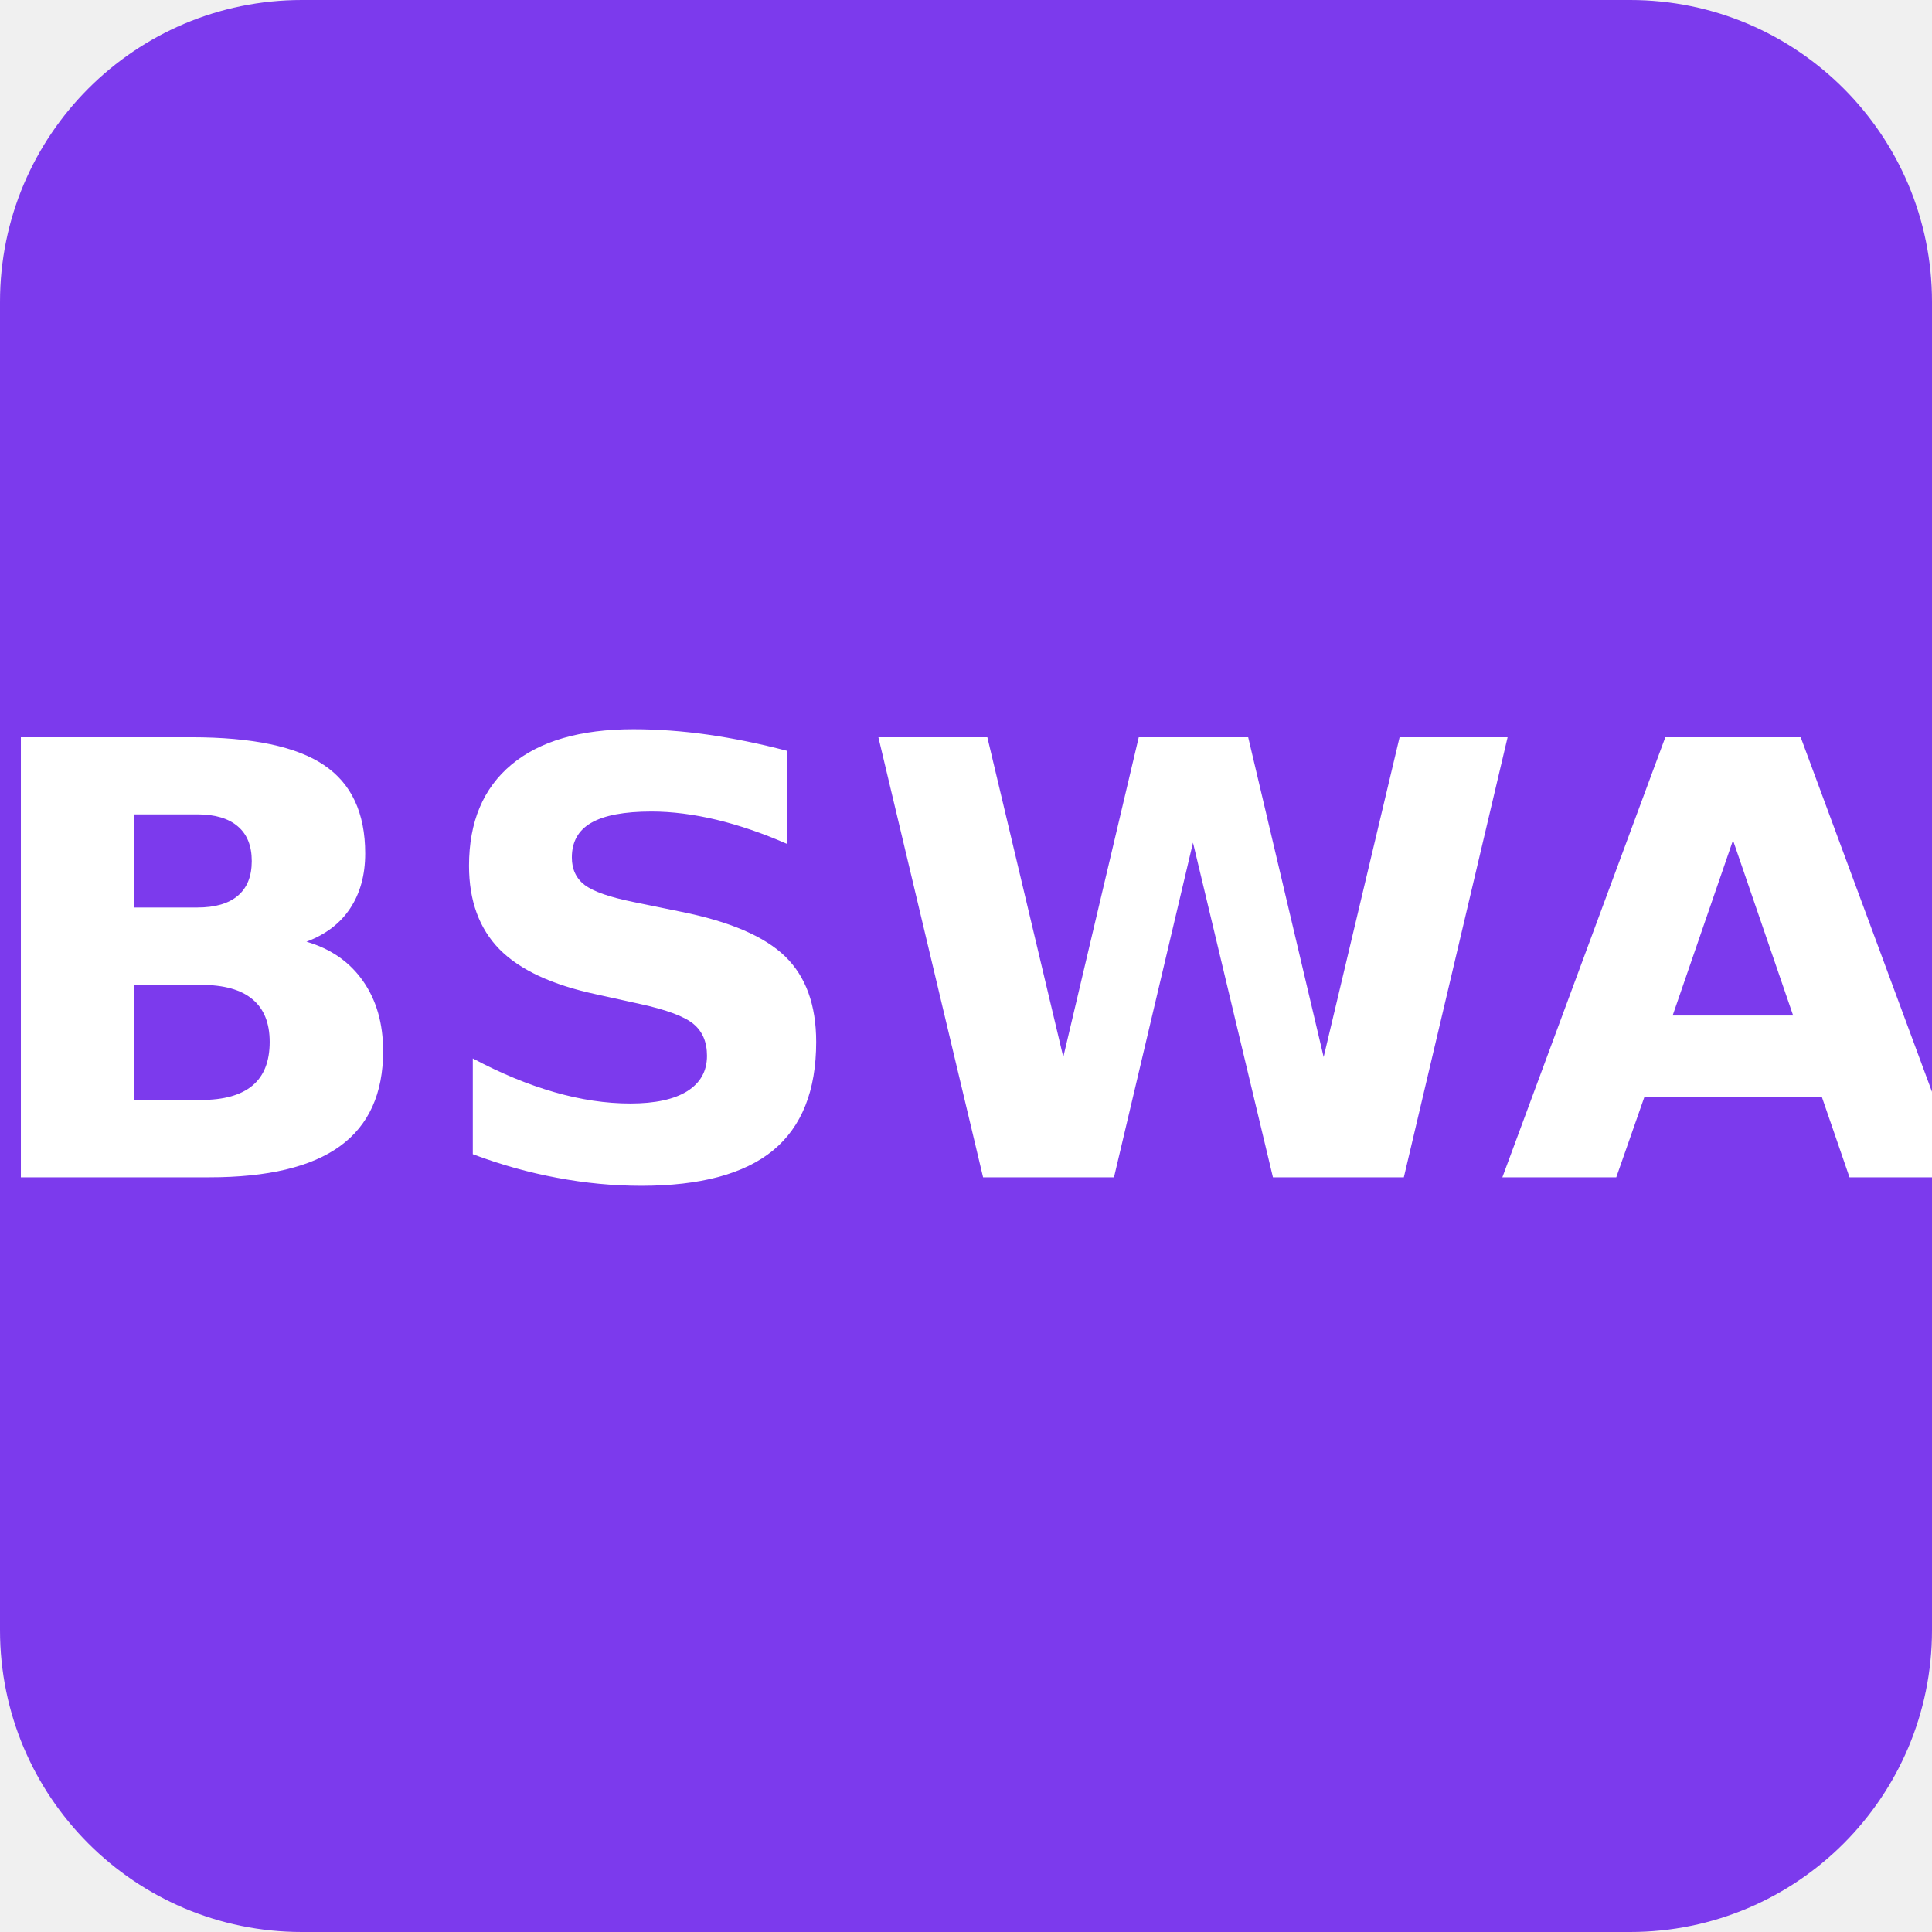
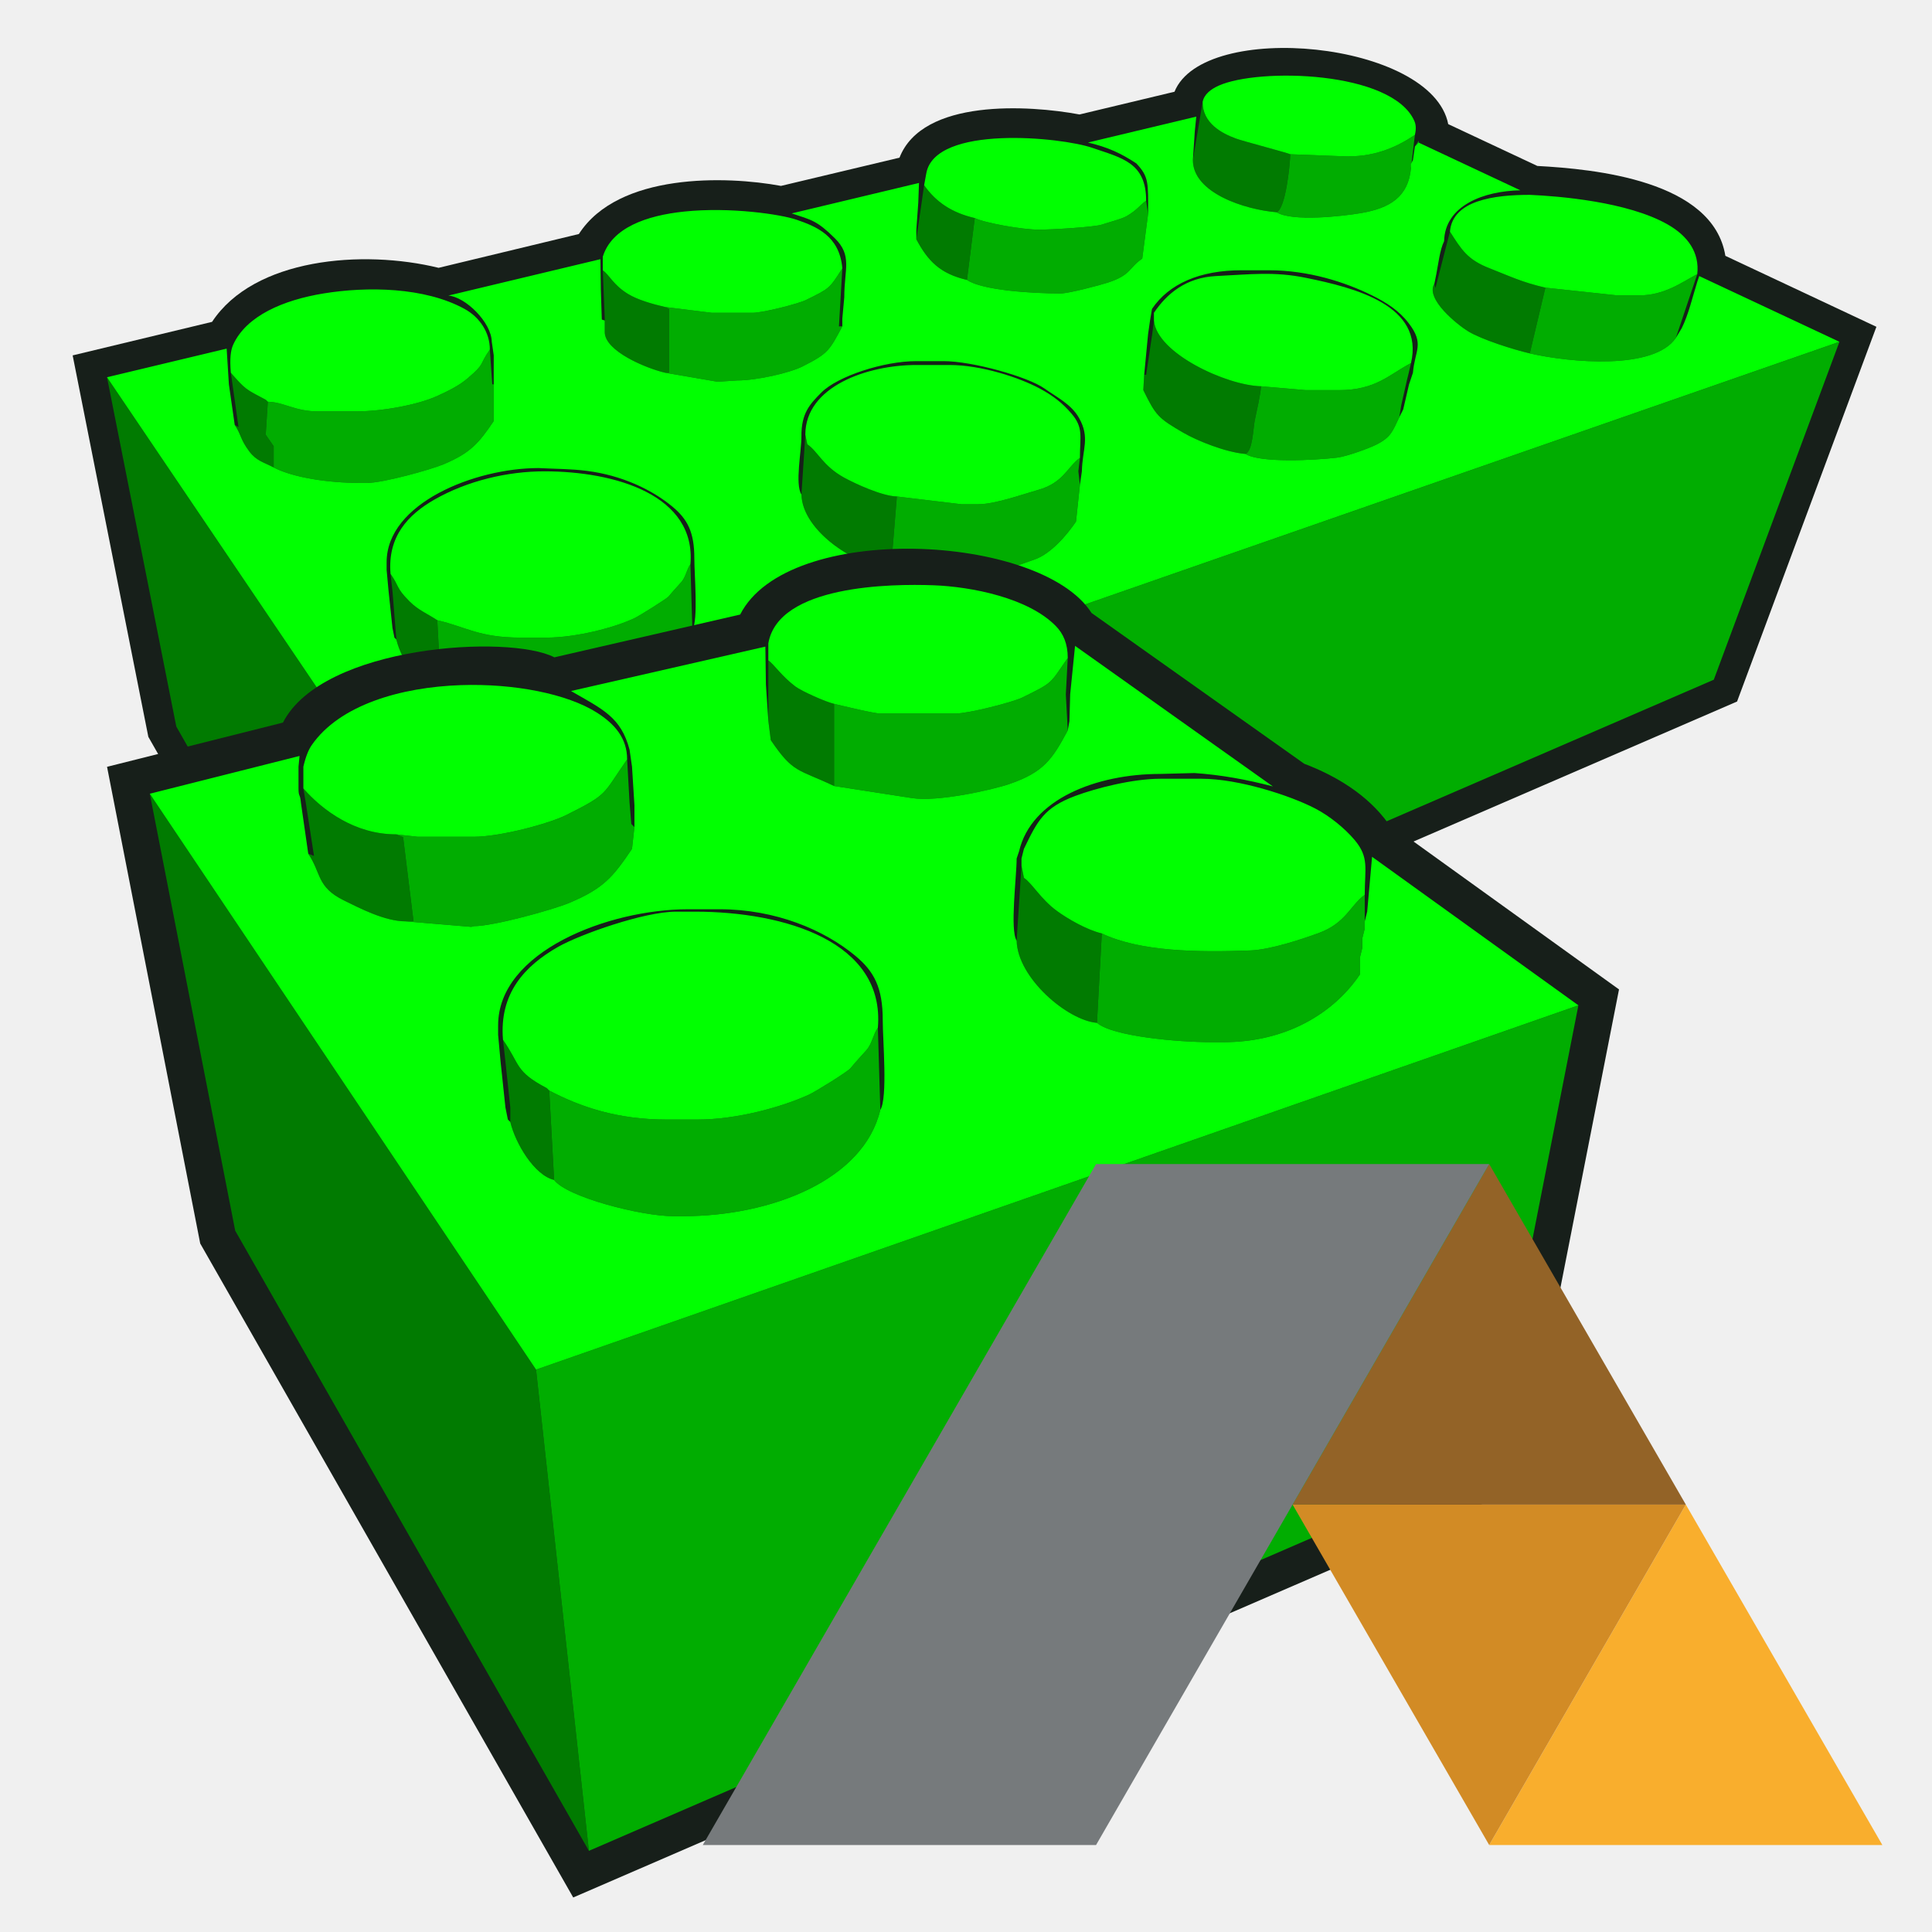
- <svg xmlns="http://www.w3.org/2000/svg" viewBox="0 0 128 128" width="128" height="128">
-   <rect width="128" height="128" rx="20" fill="#7C3AED" />
-   <text x="64" y="78" font-family="DejaVu Sans,sans-serif" font-size="40" font-weight="bold" text-anchor="middle" fill="white">BSWA</text>
+ <svg xmlns="http://www.w3.org/2000/svg" xml:space="preserve" width="600px" height="600px" style="shape-rendering:geometricPrecision; text-rendering:geometricPrecision; image-rendering:optimizeQuality; fill-rule:evenodd; clip-rule:evenodd" viewBox="0 0 600 600" version="1.1" id="svg22">
+   <defs id="defs4">
+     <style id="style2" type="text/css">
+     .fil0 {fill:#1F1A17}
+     .fil1 {fill:#7B0101}
+     .fil2 {fill:#AD0101}
+     .fil3 {fill:#FF0101}
+    </style>
+   </defs>
+   <g id="Vrstva_2" transform="matrix(1.373838,-0.5384284,0.3798594,1.906028,283.0901,391.5905)" />
+   <g id="g4577">
+     <g transform="matrix(0.9524495,0,0,0.9455897,16.91391,-23.86082)" style="clip-rule:evenodd;fill-rule:evenodd;image-rendering:optimizeQuality;shape-rendering:geometricPrecision;text-rendering:geometricPrecision;opacity:1" id="g4609">
+       <g id="Livello_x0020_1-7">
+         <g id="_76285576">
+           <path d="m 454.456,66.002 29.062,13.735 c 18.697,1.019 57.304,4.763 61.303,29.518 l 49.247,23.308 -45.431,123.072 -420.779,183.377 L 30.607,267.231 5.933,141.957 51.388,130.943 c 13.658,-20.926 49.078,-23.863 73.871,-17.746 l 45.731,-11.106 C 183.849,81.954 219.024,82.953 236.891,86.291 l 38.645,-9.276 c 7.531,-19.452 42.156,-17.292 58.704,-14.186 l 30.962,-7.463 c 9.485,-23.723 83.956,-16.657 89.254,10.637 z" class="fil0" id="_75493720" style="fill:#171f1a;opacity:1" />
+           <polygon points="39.726,263.852 131.951,426.755 118.466,300.048 17.131,149.132 " class="fil1" id="_75377024" style="fill:#017b01;opacity:1" />
+           <path d="m 357.937,134.944 -1.97,13.41 -0.646,-0.071 -0.284,5.074 c 4.11,8.437 4.85,9.185 12.994,13.967 4.517,2.652 13.823,6.455 20.311,6.995 2.362,-0.954 2.521,-8.461 3.018,-10.952 0.712,-3.571 1.772,-7.796 2.062,-11.273 -11.227,-0.251 -34.03,-10.836 -34.925,-21.59 z" class="fil1" id="_76285520" style="fill:#017b01;opacity:1" />
+           <path d="m 449.936,118.438 c -3.086,4.969 7.646,13.55 11.041,15.629 4.302,2.633 14.526,5.939 20.074,7.231 l 5.08,-21.589 c -7.7,-1.794 -11.749,-3.83 -18.338,-6.427 -7.094,-2.795 -9.031,-6.086 -12.776,-11.988 l -4.73,18.51 z m 0.635,-3.175 -0.635,1.271 z m 1.904,-7.62 -0.635,1.271 z m 0.635,-3.174 -0.635,1.27 z" class="fil1" id="_77826296" style="fill:#017b01;opacity:1" />
+           <path d="m 243.562,187.652 c 0.269,12.074 18.181,23.885 29.209,24.13 l 1.906,-23.495 c -4.84,-0.108 -13.744,-4.268 -17.264,-6.232 -6.922,-3.858 -8.549,-8.639 -11.946,-10.913 l -0.635,-3.175 z" class="fil1" id="_137696352" style="fill:#017b01;opacity:1" />
+           <path d="m 374.371,58.748 -3.175,19.05 c 0,10.82 16.966,16.284 27.305,17.144 2.887,-1.165 4.358,-15.168 4.445,-19.05 -0.517,-0.36 -15.239,-4.25 -17.705,-5.155 -5.315,-1.95 -10.87,-5.51 -10.87,-11.989 z m -1.906,7.62 -0.635,1.904 z" class="fil1" id="_46662232" style="fill:#017b01;opacity:1" />
+           <path d="m 179.426,130.502 v 3.81 c 0,6.236 13.507,11.896 19.685,13.336 h 1.27 V 126.692 l -1.27,-0.635 c -4.093,-0.953 -9.025,-2.364 -12.175,-4.334 -4.802,-3.004 -5.879,-6.071 -8.144,-7.73 l 0.635,15.875 z" class="fil1" id="_78641872" style="fill:#017b01;opacity:1" />
+           <path d="m 281.026,103.832 c 3.748,7.081 7.709,11.285 16.511,13.336 L 300.076,96.848 c -7.477,-1.742 -12.679,-5.284 -16.51,-10.795 z m 0.636,-7.62 -0.636,4.446 z m 0.635,-9.524 -0.635,5.08 z" class="fil1" id="_77331888" style="fill:#017b01;opacity:1" />
+           <path d="m 110.212,219.402 1.27,15.876 c 1.652,7.092 7.769,15.552 14.605,17.144 l -1.27,-23.495 c -3.306,-2.214 -6.167,-3.269 -9.05,-6.191 -4.543,-4.603 -3.168,-4.7 -6.19,-9.049 z" class="fil1" id="_137696640" style="fill:#017b01;opacity:1" />
+           <path d="m 58.776,164.792 c 2.174,3.246 1.73,4.626 4.698,8.638 2.363,3.193 4.631,3.548 8.003,5.333 v -6.985 l -2.598,-3.769 0.692,-10.836 -0.635,-0.635 c -6.667,-3.528 -6.634,-3.372 -11.43,-8.89 l 2.507,17.833 z m 0,-2.54 -0.635,-1.904 z m -1.27,-8.255 -0.635,-2.539 z" class="fil1" id="_78162008" style="fill:#017b01;opacity:1" />
+           <polygon points="118.466,300.048 131.951,426.755 541.048,248.47 582.016,137.488 " class="fil2" id="_76665864" style="fill:#01ad01;opacity:1" />
+           <path d="m 124.817,228.928 1.27,23.495 c 2.558,3.492 21.175,7.62 27.94,7.62 h 2.54 c 22.919,0 47.128,-9.451 51.434,-27.94 l -0.635,-21.59 c -1.31,1.886 -1.477,4.169 -2.992,5.899 -1.672,1.91 -2.442,2.665 -4.15,4.739 -0.594,0.721 -9.582,6.356 -10.818,6.962 -6.592,3.235 -19.379,6.529 -29.03,6.529 h -8.255 c -13.74,0 -17.8,-3.5 -27.305,-5.714 z" class="fil2" id="_78258624-3" style="fill:#01ad01;opacity:1" />
+           <path d="m 143.231,141.932 -0.635,-4.445 z m -1.27,-1.904 c -3.751,5.398 -1.288,4.312 -7.14,9.37 -2.939,2.542 -6.394,4.213 -9.998,5.876 -6.079,2.806 -17.626,5.074 -26.676,5.074 H 86.082 c -7.781,0 -11.116,-3.055 -16.511,-3.175 l -0.635,-0.635 0.635,0.635 -0.692,10.836 2.598,3.769 v 6.985 c 6.404,3.389 18.1,5.08 27.94,5.08 h 2.54 c 5.204,0 20.72,-4.337 24.973,-6.14 8.771,-3.722 11.471,-6.966 16.301,-14.179 v -16.511 4.446 l -0.48,-0.008 z" class="fil2" id="_77500776-5" style="fill:#01ad01;opacity:1" />
+           <path d="m 274.676,188.287 -1.906,23.495 16.447,2.994 9.588,-0.454 c 7.276,0 14.983,-3.354 20.723,-5.312 5.384,-1.836 10.715,-8.207 13.567,-12.468 l 1.27,-12.065 -0.508,-4.445 0.508,-4.445 c -4.098,3.002 -5.384,8.215 -13.596,10.534 -4.728,1.334 -13.992,4.706 -19.423,4.706 h -5.716 z" class="fil2" id="_78207744-6" style="fill:#01ad01;opacity:1" />
+           <path d="m 199.111,126.058 1.27,0.635 v 20.956 h -1.27 l 17.089,2.963 6.406,-0.424 c 6.358,0 17.066,-2.44 21.396,-4.639 8.344,-4.24 8.72,-5.252 12.894,-13.14 l -1.102,0.012 1.102,-19.062 c -4.331,6.826 -4.165,6.572 -11.831,10.393 -2.519,1.255 -14.086,4.212 -17.38,4.212 H 214.351 Z m 57.785,3.81 0.635,-6.985 z" class="fil2" id="_75510104-2" style="fill:#01ad01;opacity:1" />
+           <path d="m 300.076,96.848 -2.539,20.32 c 4.946,3.437 21.396,4.445 30.48,4.445 2.725,0 12.766,-2.682 15.479,-3.571 7.704,-2.521 6.824,-4.934 11.191,-7.859 l 1.904,-14.605 -0.635,-4.445 c -2.354,1.724 -2.738,2.928 -6.353,5.077 -1.603,0.953 -5.72,1.967 -8.028,2.767 -2.495,0.864 -16.778,1.681 -20.544,1.681 -5.41,0 -17.495,-2.15 -20.956,-3.81 z" class="fil2" id="_75139072-9" style="fill:#01ad01;opacity:1" />
+           <path d="m 393.421,152.093 c -0.289,3.476 -1.35,7.702 -2.062,11.273 -0.497,2.491 -0.656,9.998 -3.018,10.952 4.817,3.056 22.746,2.062 29.8,1.225 3.233,-0.384 10.441,-3.05 12.87,-4.276 4.877,-2.461 5.33,-4.504 7.495,-9.016 l 0.604,-3.816 1.864,-8.26 0.62,-2.518 0.722,-3.186 c -7.192,3.805 -11.477,8.89 -23.495,8.89 h -10.795 z" class="fil2" id="_77970704" style="fill:#01ad01;opacity:1" />
+           <path d="m 486.131,119.708 -5.08,21.589 c 13.246,3.086 40.529,5.516 47.624,-5.08 l 6.985,-20.956 c -5.106,2.702 -10.664,6.985 -19.05,6.985 h -6.985 z m 50.165,-3.81 -0.635,0.635 z m -0.635,1.904 -0.635,0.635 z m -1.27,3.175 0.635,-1.27 z m -1.906,6.985 -0.635,0.635 z m -0.635,1.904 -0.635,0.635 z m -1.27,3.175 0.635,-1.27 z" class="fil2" id="_78794168" style="fill:#01ad01;opacity:1" />
+           <path d="m 402.946,75.893 c -0.086,3.882 -1.558,17.885 -4.445,19.05 4.979,3.158 21.372,1.339 27.572,0.266 9.27,-1.603 15.442,-5.25 16.243,-14.872 l 1.27,-10.795 c -6.053,4.054 -13.496,7.573 -24.13,6.985 z m 40.64,-2.54 1.27,-1.27 V 71.448 Z m -1.27,5.716 0.635,-1.27 z" class="fil2" id="_77969560" style="fill:#01ad01;opacity:1" />
+           <path d="m 208.001,232.103 c -4.307,18.488 -28.516,27.94 -51.434,27.94 h -2.54 c -6.764,0 -25.381,-4.128 -27.94,-7.62 -6.836,-1.592 -12.953,-10.052 -14.605,-17.144 l -0.635,-0.636 -0.635,-3.174 -1.27,-12.066 -0.636,-6.984 v -2.54 c 0,-19.394 28.843,-30.919 49.53,-30.919 5.222,0.277 10.577,0.253 15.76,0.92 11.417,1.47 21.202,6.146 27.892,11.747 4.838,4.051 7.166,8.293 7.15,16.981 -0.011,5.068 1.331,20.396 -0.636,23.496 z m -98.424,-18.415 c 3.022,4.349 1.646,4.446 6.19,9.049 2.884,2.922 5.744,3.977 9.05,6.191 9.505,2.214 13.565,5.714 27.305,5.714 h 8.255 c 9.652,0 22.439,-3.294 29.03,-6.529 1.236,-0.606 10.224,-6.241 10.818,-6.962 1.708,-2.074 2.478,-2.828 4.15,-4.739 1.514,-1.73 1.681,-4.013 2.992,-5.899 1.882,-22.607 -24.349,-30.48 -47.624,-30.48 -12.178,0 -25.226,3.166 -35.822,9.263 -8.666,4.987 -15.359,12.184 -14.342,24.392 z m 135.254,-45.72 0.635,3.175 c 3.397,2.274 5.024,7.055 11.946,10.913 3.521,1.963 12.425,6.124 17.264,6.232 l 20.954,2.54 h 5.716 c 5.431,0 14.695,-3.372 19.423,-4.706 8.212,-2.318 9.498,-7.531 13.596,-10.534 0,-6.985 1.213,-9.822 -2.692,-14.453 -2.947,-3.494 -6.006,-5.891 -10.22,-8.195 -6.847,-3.745 -19.34,-7.832 -29.633,-7.832 h -10.795 c -15.96,0 -36.194,7.05 -36.194,22.86 z m 90.17,12.065 -0.636,4.445 -1.27,12.065 c -2.852,4.261 -8.183,10.632 -13.567,12.468 -5.74,1.958 -13.447,5.312 -20.723,5.312 l -9.588,0.454 -16.447,-2.994 c -11.028,-0.245 -28.94,-12.055 -29.209,-24.13 -2.165,-3.41 0.028,-14.341 -0.007,-19.057 -0.058,-7.664 2.72,-10.606 6.51,-14.444 5.28,-5.351 20.293,-10.313 30.961,-10.313 h 8.891 c 9.335,0 27.449,5.098 32.91,8.999 4.102,2.93 8.737,5.164 11.263,9.692 3.624,6.497 1.075,10.145 0.912,17.503 z m 23.495,-49.53 c 0.895,10.754 23.698,21.34 34.925,21.59 l 14.605,1.27 h 10.795 c 12.018,0 16.303,-5.084 23.495,-8.89 4.418,-18.967 -18.403,-24.744 -34.24,-27.99 -10.489,-2.15 -18.139,-1.127 -29.263,-0.588 -9.84,0.478 -16.091,5.756 -20.317,12.068 z m 84.455,17.146 -1.27,3.81 -1.906,8.255 -1.27,2.539 c -2.165,4.512 -2.618,6.554 -7.495,9.016 -2.429,1.225 -9.637,3.892 -12.87,4.276 -7.054,0.836 -24.983,1.831 -29.8,-1.225 -6.488,-0.54 -15.794,-4.343 -20.311,-6.995 -8.143,-4.782 -8.884,-5.53 -12.994,-13.967 l 0.284,-5.074 1.27,-13.334 0.635,-4.446 0.636,-3.81 c 5.522,-8.246 15.572,-12.7 29.209,-12.7 h 8.891 c 12.936,0 24.948,3.908 33.654,8.255 4.729,2.362 8.723,4.924 11.896,9.06 5.33,6.947 2.06,8.888 1.44,16.34 z m -264.16,-38.1 v 4.445 c 2.266,1.66 3.342,4.727 8.144,7.73 3.15,1.97 8.082,3.382 12.175,4.334 l 15.24,1.906 h 13.334 c 3.294,0 14.861,-2.957 17.38,-4.212 7.666,-3.821 7.5,-3.568 11.831,-10.393 -0.889,-10.68 -8.502,-13.724 -14.861,-15.94 -5.153,-1.795 -21.667,-4.267 -36.623,-2.711 -12.392,1.289 -23.716,5.344 -26.621,14.84 z m 78.739,13.334 -0.635,6.985 v 2.54 c -4.174,7.888 -4.55,8.9 -12.894,13.14 -4.33,2.2 -15.038,4.639 -21.396,4.639 l -6.406,0.424 -17.089,-2.963 c -6.178,-1.44 -19.685,-7.099 -19.685,-13.336 v -3.81 l -0.956,-0.313 -0.314,-9.846 -0.136,-9.989 -49.586,11.952 c 5.587,0.464 14.02,8.762 14.162,15.181 l 0.635,4.445 v 5.08 16.511 c -4.83,7.213 -7.53,10.457 -16.301,14.179 -4.253,1.804 -19.769,6.14 -24.973,6.14 h -2.54 c -9.84,0 -21.535,-1.691 -27.94,-5.08 -3.372,-1.784 -5.64,-2.14 -8.003,-5.333 -2.968,-4.012 -2.524,-5.392 -4.698,-8.638 l -1.904,-13.334 -0.726,-11.729 -39.014,9.403 101.335,150.916 463.549,-162.56 -45.72,-21.589 -0.635,1.904 c -1.47,4.704 -2.872,10.823 -5.08,15.24 l -1.906,3.175 c -7.096,10.596 -34.379,8.166 -47.624,5.08 -5.548,-1.292 -15.772,-4.598 -20.074,-7.231 -3.395,-2.078 -14.128,-10.66 -11.041,-15.629 l 0.635,-3.175 c 0.602,-3.014 1.15,-8.014 2.539,-10.794 0.263,-11.783 12.994,-16.511 24.869,-16.73 l -33.124,-15.655 -1.27,1.27 -0.635,4.446 -0.635,1.27 v 1.27 c -0.802,9.622 -6.973,13.268 -16.243,14.872 -6.2,1.073 -22.594,2.892 -27.572,-0.266 -10.339,-0.86 -27.305,-6.324 -27.305,-17.144 l 0.635,-9.526 0.481,-4.746 -35.326,8.514 c 6.523,1.519 10.866,3.604 15.773,6.86 4.144,4.428 3.876,6.409 3.832,16.676 l -1.904,14.605 c -4.367,2.924 -3.487,5.338 -11.191,7.859 -2.713,0.889 -12.754,3.571 -15.479,3.571 -9.084,0 -25.534,-1.008 -30.48,-4.445 -8.802,-2.051 -12.763,-6.254 -16.511,-13.336 v -3.174 l 0.636,-8.891 0.23,-6.449 -41.509,10.006 c 6.502,2.14 8.303,2.411 14.072,8.159 5.761,5.74 3.076,10.052 3.076,19.399 z m 26.749,-40.759 c -0.238,1.31 -0.476,2.62 -0.714,3.93 3.83,5.512 9.032,9.053 16.51,10.795 3.461,1.66 15.546,3.81 20.956,3.81 3.766,0 18.049,-0.817 20.544,-1.681 2.308,-0.8 6.425,-1.814 8.028,-2.767 3.614,-2.149 3.998,-3.353 6.353,-5.077 0,-12.532 -7.895,-13.988 -17.572,-17.353 -10.066,-3.502 -51.192,-7.684 -54.104,8.344 z m 170.736,19.17 c 3.745,5.902 5.682,9.193 12.776,11.988 6.589,2.597 10.638,4.633 18.338,6.427 l 23.495,2.539 h 6.985 c 8.386,0 13.944,-4.283 19.05,-6.985 0.778,-7.073 -3.035,-12.514 -9.643,-16.309 -13.063,-7.505 -35.592,-9.316 -44.966,-9.725 -11.564,0 -25.18,1.778 -26.035,12.065 z m -396.74,37.151 c -0.82,1.822 -1.163,4.475 -0.769,9.204 4.796,5.518 4.763,5.362 11.43,8.89 l 0.635,0.635 c 5.395,0.12 8.73,3.175 16.511,3.175 h 12.065 c 9.05,0 20.597,-2.268 26.676,-5.074 3.605,-1.663 7.06,-3.335 9.998,-5.876 5.852,-5.058 3.389,-3.972 7.14,-9.37 0,-5.545 -3.23,-10.566 -8.25,-13.34 -13.038,-7.207 -31.836,-7.398 -45.912,-5.088 -13.124,2.155 -25.248,7.334 -29.524,16.844 z" class="fil3" id="_78269496" style="fill:#01ff01;opacity:1" />
+           <path d="m 379.622,53.357 c -2.653,1.199 -4.786,2.893 -5.251,5.392 0,6.814 6.042,10.218 10.87,11.989 2.466,0.905 17.188,4.795 17.705,5.155 l 16.511,0.635 c 10.633,0.588 18.077,-2.932 24.13,-6.985 0.493,-2.117 0.294,-3.521 -0.194,-4.624 -7.28,-16.446 -50.743,-17.45 -63.769,-11.562 z" class="fil3" id="_47303792-1" style="fill:#01ff01;opacity:1" />
+         </g>
+       </g>
+     </g>
+     <g id="g4612" transform="translate(57.02386,59.93848)">
+       <g id="Livello_x0020_1" transform="matrix(0.9524495,0,0,0.9455897,-74.73616,36.23962)">
+         <g id="_76796656">
+           <path d="m 374.505,99.6 69.35,49.524 c 10.469,3.991 20.698,10.272 27.331,19.514 L 546.498,223.242 514.63,386.685 205.505,521.476 83.882,306.692 53.502,150.133 110.854,135.61 c 12.921,-25.455 73.835,-29.087 88.506,-21.435 l 60.582,-14.055 c 15.495,-30.755 98.026,-26.664 114.563,-0.52 z" class="fil0" id="_78231184" style="fill:#171f1a;opacity:1" />
+           <polygon points="210.62,506.156 193.382,348.102 67.442,158.973 95.29,302.486 " class="fil1" id="_78794960" style="fill:#017b01;opacity:1" />
+           <path d="m 118.309,161.991 2.673,17.401 -1.879,-0.732 c 4.305,6.431 2.711,10.957 11.633,15.354 4.987,2.458 13.284,6.87 20.116,6.87 l 2.579,-0.024 -3.393,-27.645 -2.36,-0.906 c -13.272,0 -23.859,-7.827 -30.163,-15.081 z" class="fil1" id="_77500208" style="fill:#017b01;opacity:1" />
+           <path d="m 350.084,207.236 c 0.272,12.206 16.535,26.183 26.195,26.986 l 1.587,-29.369 c -4.749,-1.107 -11.104,-4.755 -14.754,-7.471 -5.217,-3.884 -7.944,-8.976 -10.646,-10.785 l -0.795,-3.969 z" class="fil1" id="_77621680" style="fill:#017b01;opacity:1" />
+           <path d="m 269.121,135.005 -0.793,-11.907 0.793,11.907 0.793,6.349 c 7.353,10.979 8.873,9.435 20.639,15.081 v -26.988 c -2.745,-0.639 -10.54,-4.141 -12.578,-5.679 -4.518,-3.408 -6.883,-7.164 -8.854,-8.608 z" class="fil1" id="_78135248" style="fill:#017b01;opacity:1" />
+           <path d="m 183.396,246.923 1.589,15.081 v 4.763 c 1.632,7.008 7.864,17.553 14.287,19.05 l -1.589,-29.369 -0.793,-0.793 c -10.472,-5.541 -8.565,-7.641 -14.287,-15.876 z" class="fil1" id="_76234600" style="fill:#017b01;opacity:1" />
+           <polygon points="504.058,378.204 533.255,228.462 193.382,348.102 210.62,506.156 " class="fil2" id="_77301376" style="fill:#01ad01;opacity:1" />
+           <path d="m 197.683,256.447 -0.793,-0.793 0.793,0.793 1.589,29.369 c 4.113,5.616 28.368,11.907 38.894,11.907 h 3.174 c 28.65,0 58.91,-11.809 64.294,-34.926 L 304.84,235.81 c -1.639,2.358 -1.847,5.211 -3.74,7.372 -2.091,2.388 -3.054,3.332 -5.189,5.925 -1.022,1.242 -11.541,7.767 -13.537,8.687 -8.966,4.127 -23.538,8.178 -36.273,8.178 H 235.783 c -15.725,0 -27.816,-4.083 -38.1,-9.525 z" class="fil2" id="_78258624" style="fill:#01ad01;opacity:1" />
+           <path d="m 462.003,212.791 0.793,-3.175 V 206.44 l 0.793,-3.174 v -11.114 c -4.746,3.478 -6.146,9.352 -15.153,12.629 -5.406,1.966 -15.558,5.409 -22.123,5.658 -17.215,0.654 -35.98,0.396 -48.449,-5.586 l -1.587,29.369 c 5.145,4.473 26.463,6.351 37.305,6.351 h 3.969 c 20.59,0 36.008,-9.617 44.451,-22.226 v -2.382 z m 1.587,-11.907 0.793,-3.174 z" class="fil2" id="_77500776" style="fill:#01ad01;opacity:1" />
+           <path d="m 223.084,147.703 c -8.126,11.694 -5.949,11.273 -19.839,18.262 -5.658,2.847 -21.541,7.137 -30.168,7.137 h -18.256 l -7.143,-0.793 2.36,0.906 3.393,27.645 -2.579,0.024 21.419,1.815 0.807,-0.227 c 6.505,0 25.901,-5.421 31.218,-7.677 11.184,-4.746 14.217,-8.527 20.376,-17.724 l 0.793,-7.143 -1.018,-1.026 -0.569,-6.912 z" class="fil2" id="_78207744" style="fill:#01ad01;opacity:1" />
+           <path d="m 290.553,129.447 v 26.988 l 25.399,3.969 c 8.493,1.333 26.36,-2.73 31.864,-4.649 11.104,-3.865 13.932,-8.121 18.936,-17.577 l -0.625,-11.826 0.625,-11.986 c -6.033,8.681 -4.489,7.859 -14.79,12.993 -3.148,1.569 -17.605,5.263 -21.723,5.263 h -24.606 c -2.124,0 -12.262,-2.518 -15.081,-3.175 z" class="fil2" id="_47303792" style="fill:#01ad01;opacity:1" />
+           <path d="m 305.634,262.797 c -5.385,23.116 -35.645,34.926 -64.294,34.926 h -3.174 c -10.525,0 -34.781,-6.291 -38.894,-11.907 -6.423,-1.497 -12.655,-12.042 -14.287,-19.05 l -0.795,-0.793 -0.793,-3.969 -1.587,-15.081 -0.793,-8.732 v -3.175 c 0,-24.243 36.053,-38.1 61.913,-38.1 h 10.319 c 18.265,0 34.101,6.793 44.245,15.287 6.048,5.062 8.958,10.365 8.935,21.227 -0.012,6.333 1.665,25.494 -0.793,29.369 z M 182.602,239.778 c 5.723,8.235 3.816,10.335 14.287,15.876 l 0.793,0.793 c 10.284,5.442 22.375,9.525 38.1,9.525 h 10.319 c 12.735,0 27.308,-4.051 36.273,-8.178 1.996,-0.919 12.516,-7.444 13.537,-8.687 2.135,-2.594 3.098,-3.537 5.189,-5.925 1.893,-2.162 2.1,-5.014 3.74,-7.372 2.35,-28.259 -30.436,-38.1 -59.532,-38.1 h -6.349 c -10.281,0 -31.265,7.457 -38.428,11.577 -10.832,6.234 -19.198,15.231 -17.928,30.491 z m 169.863,-62.706 -0.795,3.175 v 2.381 l 0.795,3.969 c 2.701,1.809 5.428,6.902 10.646,10.785 3.65,2.716 10.005,6.364 14.754,7.471 12.468,5.982 31.233,6.24 48.449,5.586 6.566,-0.249 16.718,-3.692 22.123,-5.658 9.008,-3.276 10.407,-9.15 15.153,-12.629 0,-8.732 1.516,-12.277 -3.365,-18.066 -3.239,-3.84 -8.081,-7.795 -12.765,-10.254 -8.151,-4.277 -25.024,-9.78 -37.051,-9.78 h -13.494 c -8.96,0 -20.974,3.103 -27.699,5.638 -10.229,3.857 -12.324,8.155 -16.75,17.381 z m 16.668,-66.665 -1.587,15.866 -0.246,8.887 -0.547,3.018 c -5.004,9.456 -7.832,13.711 -18.936,17.577 -5.505,1.919 -23.372,5.982 -31.864,4.649 l -25.399,-3.969 c -11.766,-5.646 -13.286,-4.103 -20.639,-15.081 l -0.793,-6.349 -0.793,-11.907 -0.172,-12.447 -63.37,14.589 c 10.314,6.002 16.3,8.553 19.093,19.29 l 0.793,5.556 0.793,12.699 v 5.556 1.589 l -0.793,7.143 c -6.159,9.197 -9.192,12.978 -20.376,17.724 -5.317,2.256 -24.712,7.677 -31.218,7.677 l -0.807,0.227 -21.419,-1.815 c -6.832,0 -15.129,-4.412 -20.116,-6.87 -8.922,-4.396 -7.327,-8.924 -11.633,-15.354 l -0.793,-5.558 -1.589,-11.112 c -0.272,-3.261 -0.793,-1.773 -0.793,-4.763 v -3.175 -3.967 l 0.339,-3.522 -48.825,12.409 125.94,189.129 339.873,-119.64 -67.279,-48.78 -1.591,18.029 -0.793,3.174 v 2.382 l -0.793,3.174 v 3.175 l -0.793,3.175 v 3.174 2.382 c -8.444,12.609 -23.86,22.226 -44.451,22.226 h -3.969 c -10.842,0 -32.16,-1.878 -37.305,-6.351 -9.66,-0.804 -25.923,-14.781 -26.195,-26.986 -2.247,-3.542 0,-21 0,-26.988 l 0.793,-2.382 c 3.999,-17.166 25.282,-25.399 46.038,-25.399 l 11.16,-0.291 c 8.52,0.575 17.038,2.143 25.558,4.392 z m -248.9,32.608 c -0.992,1.444 -1.891,3.521 -2.72,7.069 v 7.143 c 6.304,7.254 16.892,15.081 30.163,15.081 l 7.143,0.793 h 18.256 c 8.627,0 24.51,-4.29 30.168,-7.137 13.89,-6.99 11.713,-6.569 19.839,-18.262 0,-7.029 -4.114,-11.698 -9.897,-15.39 -9.597,-6.125 -26.881,-9.598 -44.291,-9.009 -19.731,0.669 -39.623,6.555 -48.663,19.712 z" class="fil3" id="_75510104" style="fill:#01ff01;opacity:1" />
+           <path d="m 269.121,109.604 v 5.556 c 1.971,1.444 4.337,5.2 8.854,8.608 2.037,1.538 9.832,5.04 12.578,5.679 2.818,0.657 12.957,3.175 15.081,3.175 h 24.606 c 4.117,0 18.575,-3.695 21.723,-5.263 10.3,-5.135 8.757,-4.312 14.79,-12.993 0,-4.76 -1.51,-8.007 -3.855,-10.434 -9.008,-9.322 -27.643,-12.966 -39.918,-13.425 -13.835,-0.516 -50.617,-0.073 -53.859,19.096 z" class="fil3" id="_75139072" style="fill:#01ff01;opacity:1" />
+         </g>
+       </g>
+     </g>
+     <g transform="matrix(0.456468,0,0,-0.456468,-317.4761,572.985)" id="g4525">
+       <path id="path22" style="fill:#f9ae2d;fill-opacity:1;fill-rule:nonzero;stroke:none" d="M 1708.68,0 1842.46,231.617 1976.17,0 Z" />
+       <path id="path24" style="fill:#d28b25;fill-opacity:1;fill-rule:nonzero;stroke:none" d="m 1708.68,0 -133.75,231.617 h 267.53 z" />
+       <path id="path26" style="fill:#936327;fill-opacity:1;fill-rule:nonzero;stroke:none" d="m 1574.93,231.617 133.75,231.68 133.78,-231.68 z" />
+       <path id="path28" style="fill:#767a7c;fill-opacity:1;fill-rule:nonzero;stroke:none" d="M 1708.68,463.297 H 1441.21 L 1173.65,0 h 267.56 l 267.47,463.297" />
+     </g>
+   </g>
</svg>
